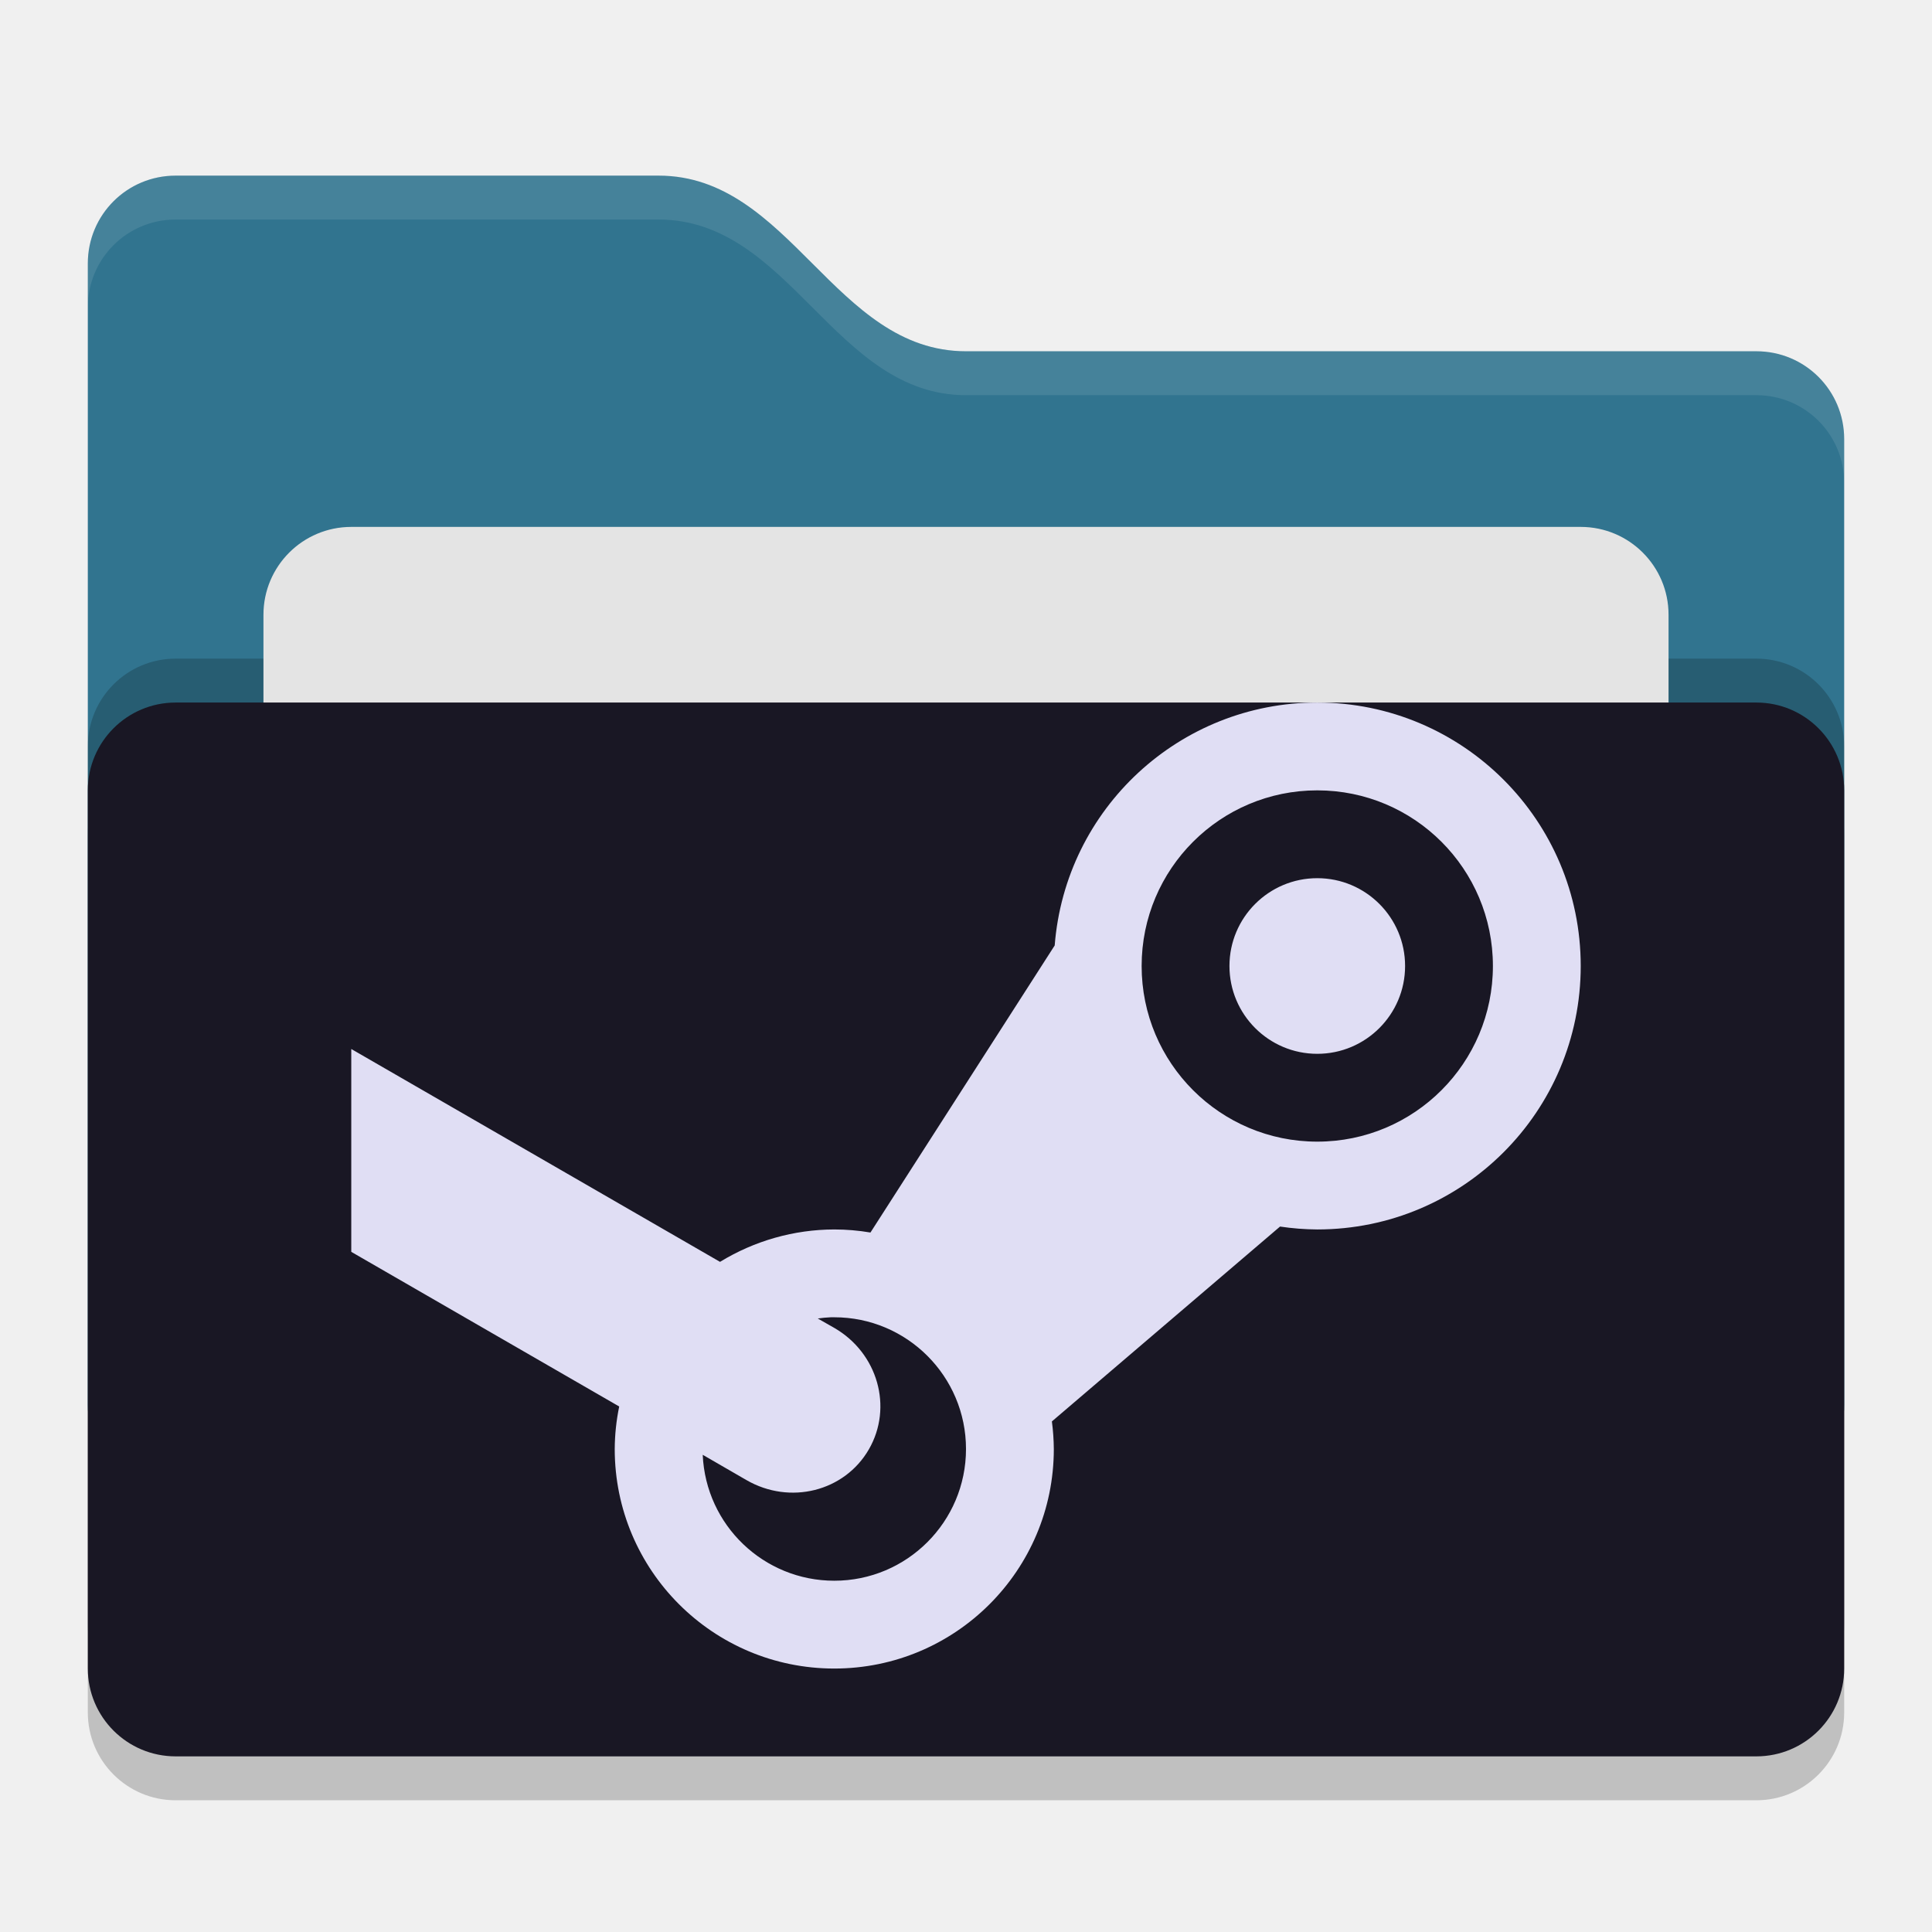
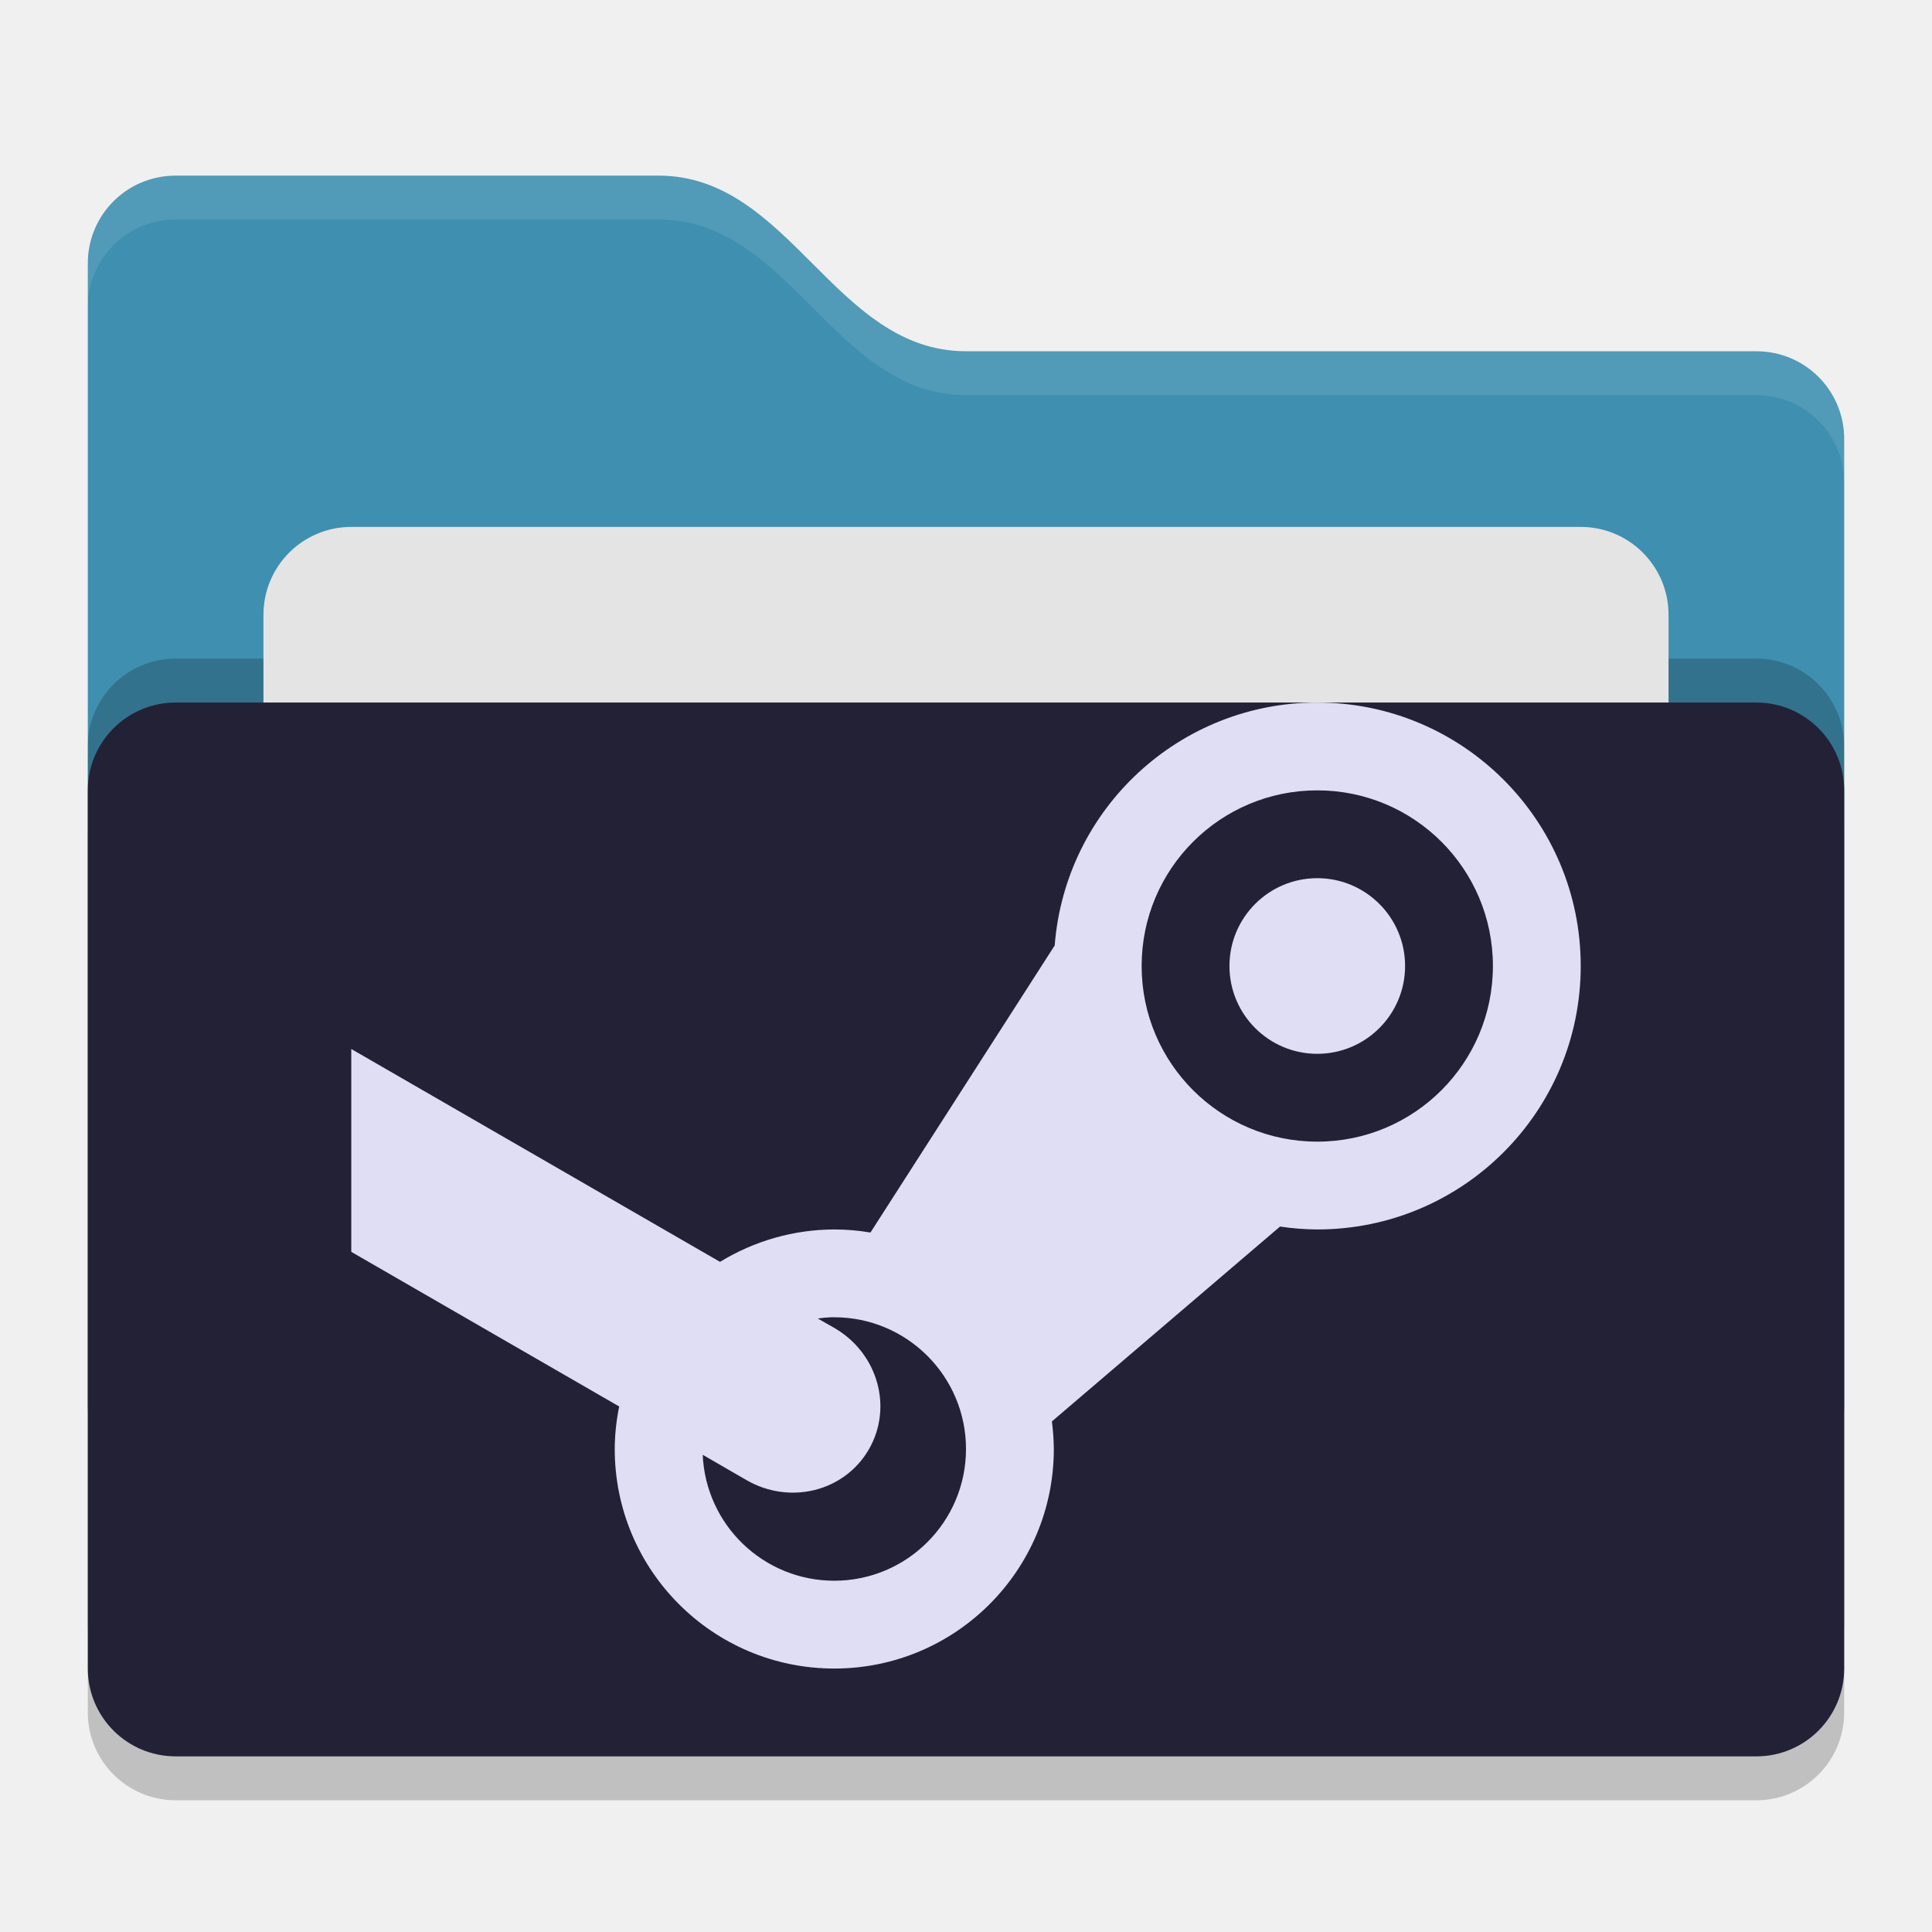
<svg xmlns="http://www.w3.org/2000/svg" width="22" height="22" version="1">
  <rect style="opacity:0.2" width="20" height="12" x="1" y="8.5" rx="1" ry="1" />
-   <path style="fill:#31748f" d="M 1,16 C 1,16.554 1.446,17 2,17 H 20 C 20.554,17 21,16.554 21,16 V 5 C 21,4.446 20.554,4 20,4 H 11 C 9.5,4 9,2 7.5,2 H 2 C 1.446,2 1,2.446 1,3" />
+   <path style="fill:#3e8fb0" d="M 1,16 C 1,16.554 1.446,17 2,17 H 20 C 20.554,17 21,16.554 21,16 V 5 C 21,4.446 20.554,4 20,4 H 11 C 9.5,4 9,2 7.5,2 H 2 C 1.446,2 1,2.446 1,3" />
  <rect style="opacity:0.2" width="20" height="12" x="1" y="7.5" rx="1" ry="1" />
  <rect style="fill:#e4e4e4" width="16" height="8" x="3" y="6" rx="1" ry="1" />
-   <rect style="fill:#191724" width="20" height="12" x="1" y="8" rx="1" ry="1" />
+   <rect style="fill:#232136" width="20" height="12" x="1" y="8" rx="1" ry="1" />
  <path style="opacity:0.1;fill:#ffffff" d="M 2,2 C 1.446,2 1,2.446 1,3 V 3.5 C 1,2.946 1.446,2.5 2,2.5 H 7.5 C 9,2.5 9.5,4.5 11,4.5 H 20 C 20.554,4.5 21,4.946 21,5.5 V 5 C 21,4.446 20.554,4 20,4 H 11 C 9.5,4 9,2 7.5,2 Z" />
  <path style="fill:#e0def4" d="M 4,14.255 7.051,16.016 C 7.018,16.175 7.001,16.337 7,16.5 7,17.881 8.119,19 9.5,19 10.881,19 12,17.881 12,16.5 11.999,16.395 11.992,16.29 11.978,16.186 L 14.576,13.967 C 14.716,13.988 14.858,13.999 15,14 16.657,14 18,12.657 18,11 18,9.343 16.657,8 15,8 13.434,8 12.132,9.205 12.01,10.766 L 9.912,14.035 C 9.776,14.012 9.638,14 9.5,14 9.041,14.001 8.591,14.129 8.199,14.369 L 4,11.945 M 15,9 C 16.105,9 17,9.895 17,11 17,12.105 16.105,13 15,13 13.895,13 13,12.105 13,11 13,9.895 13.895,9 15,9 Z M 15,10 C 14.448,10 14,10.448 14,11 14,11.552 14.448,12 15,12 15.552,12 16,11.552 16,11 16,10.448 15.552,10 15,10 Z M 9.461,15 C 9.474,15 9.487,15 9.5,15 10.328,15 11,15.672 11,16.5 11,17.328 10.328,18 9.5,18 8.697,18 8.037,17.368 8.002,16.566 L 8.5,16.854 C 8.995,17.14 9.617,16.984 9.894,16.504 10.171,16.024 9.995,15.407 9.5,15.121 L 9.312,15.014 C 9.361,15.007 9.411,15.002 9.461,15 Z" />
</svg>
